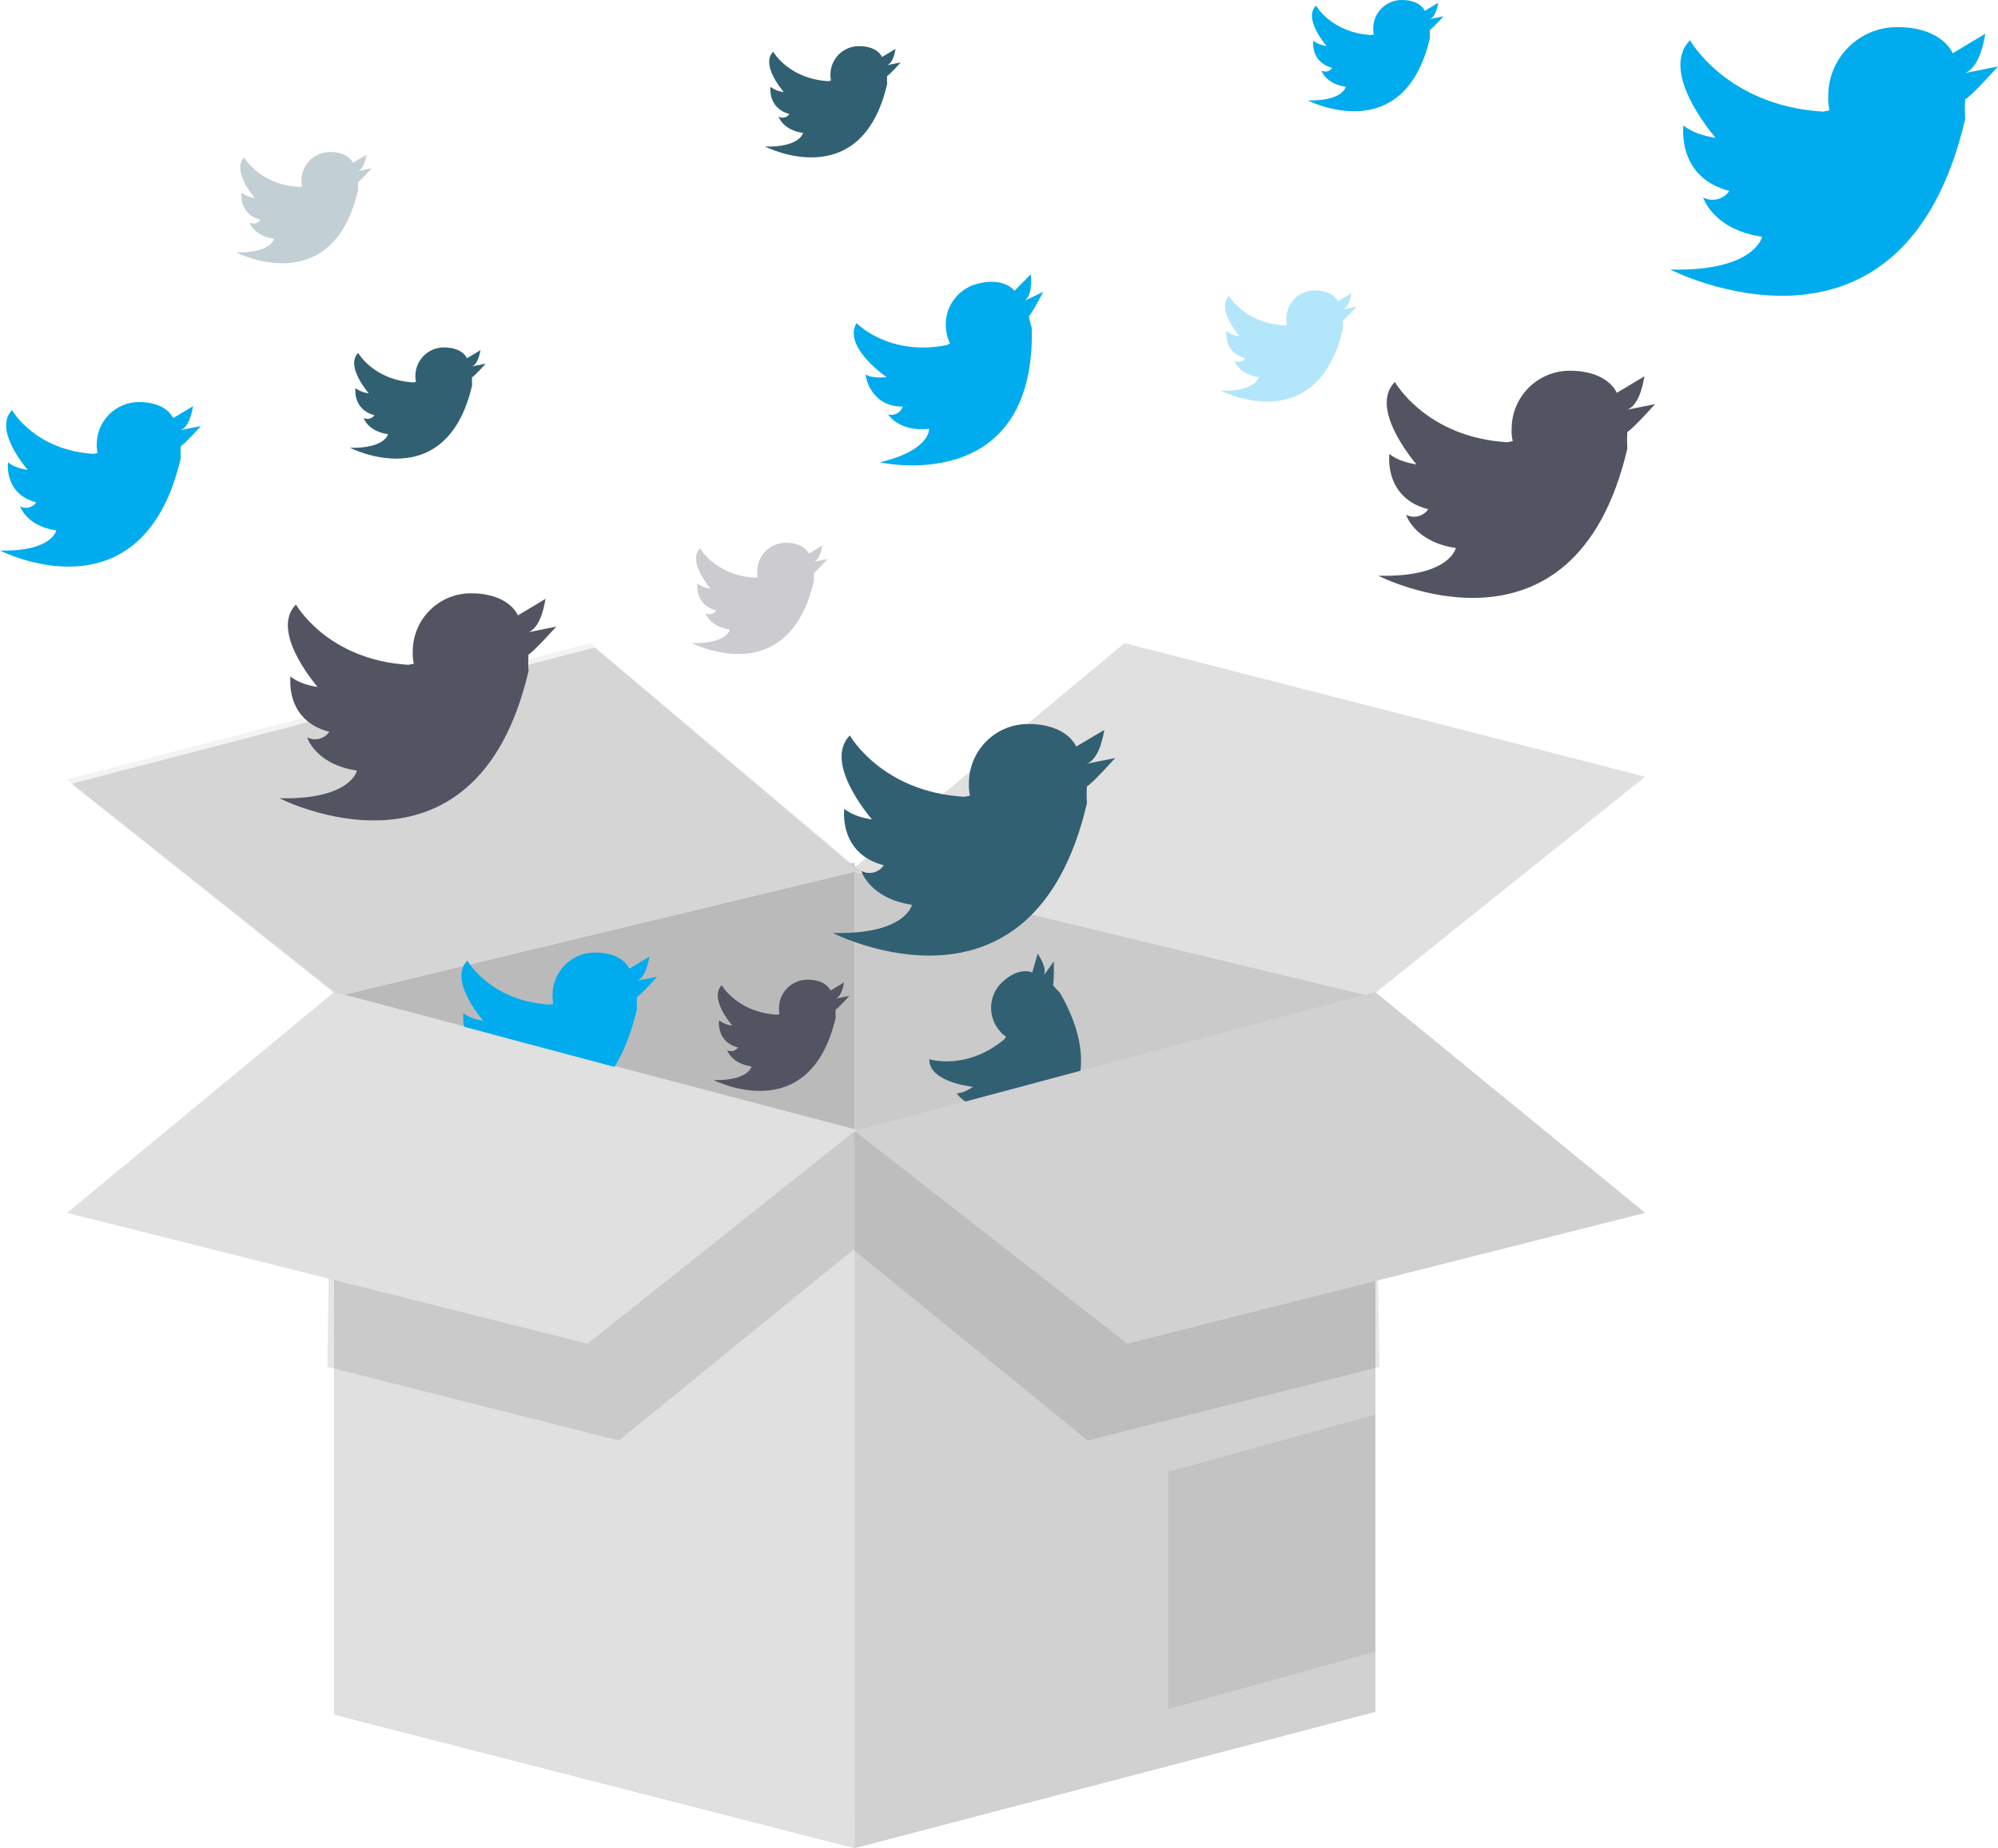
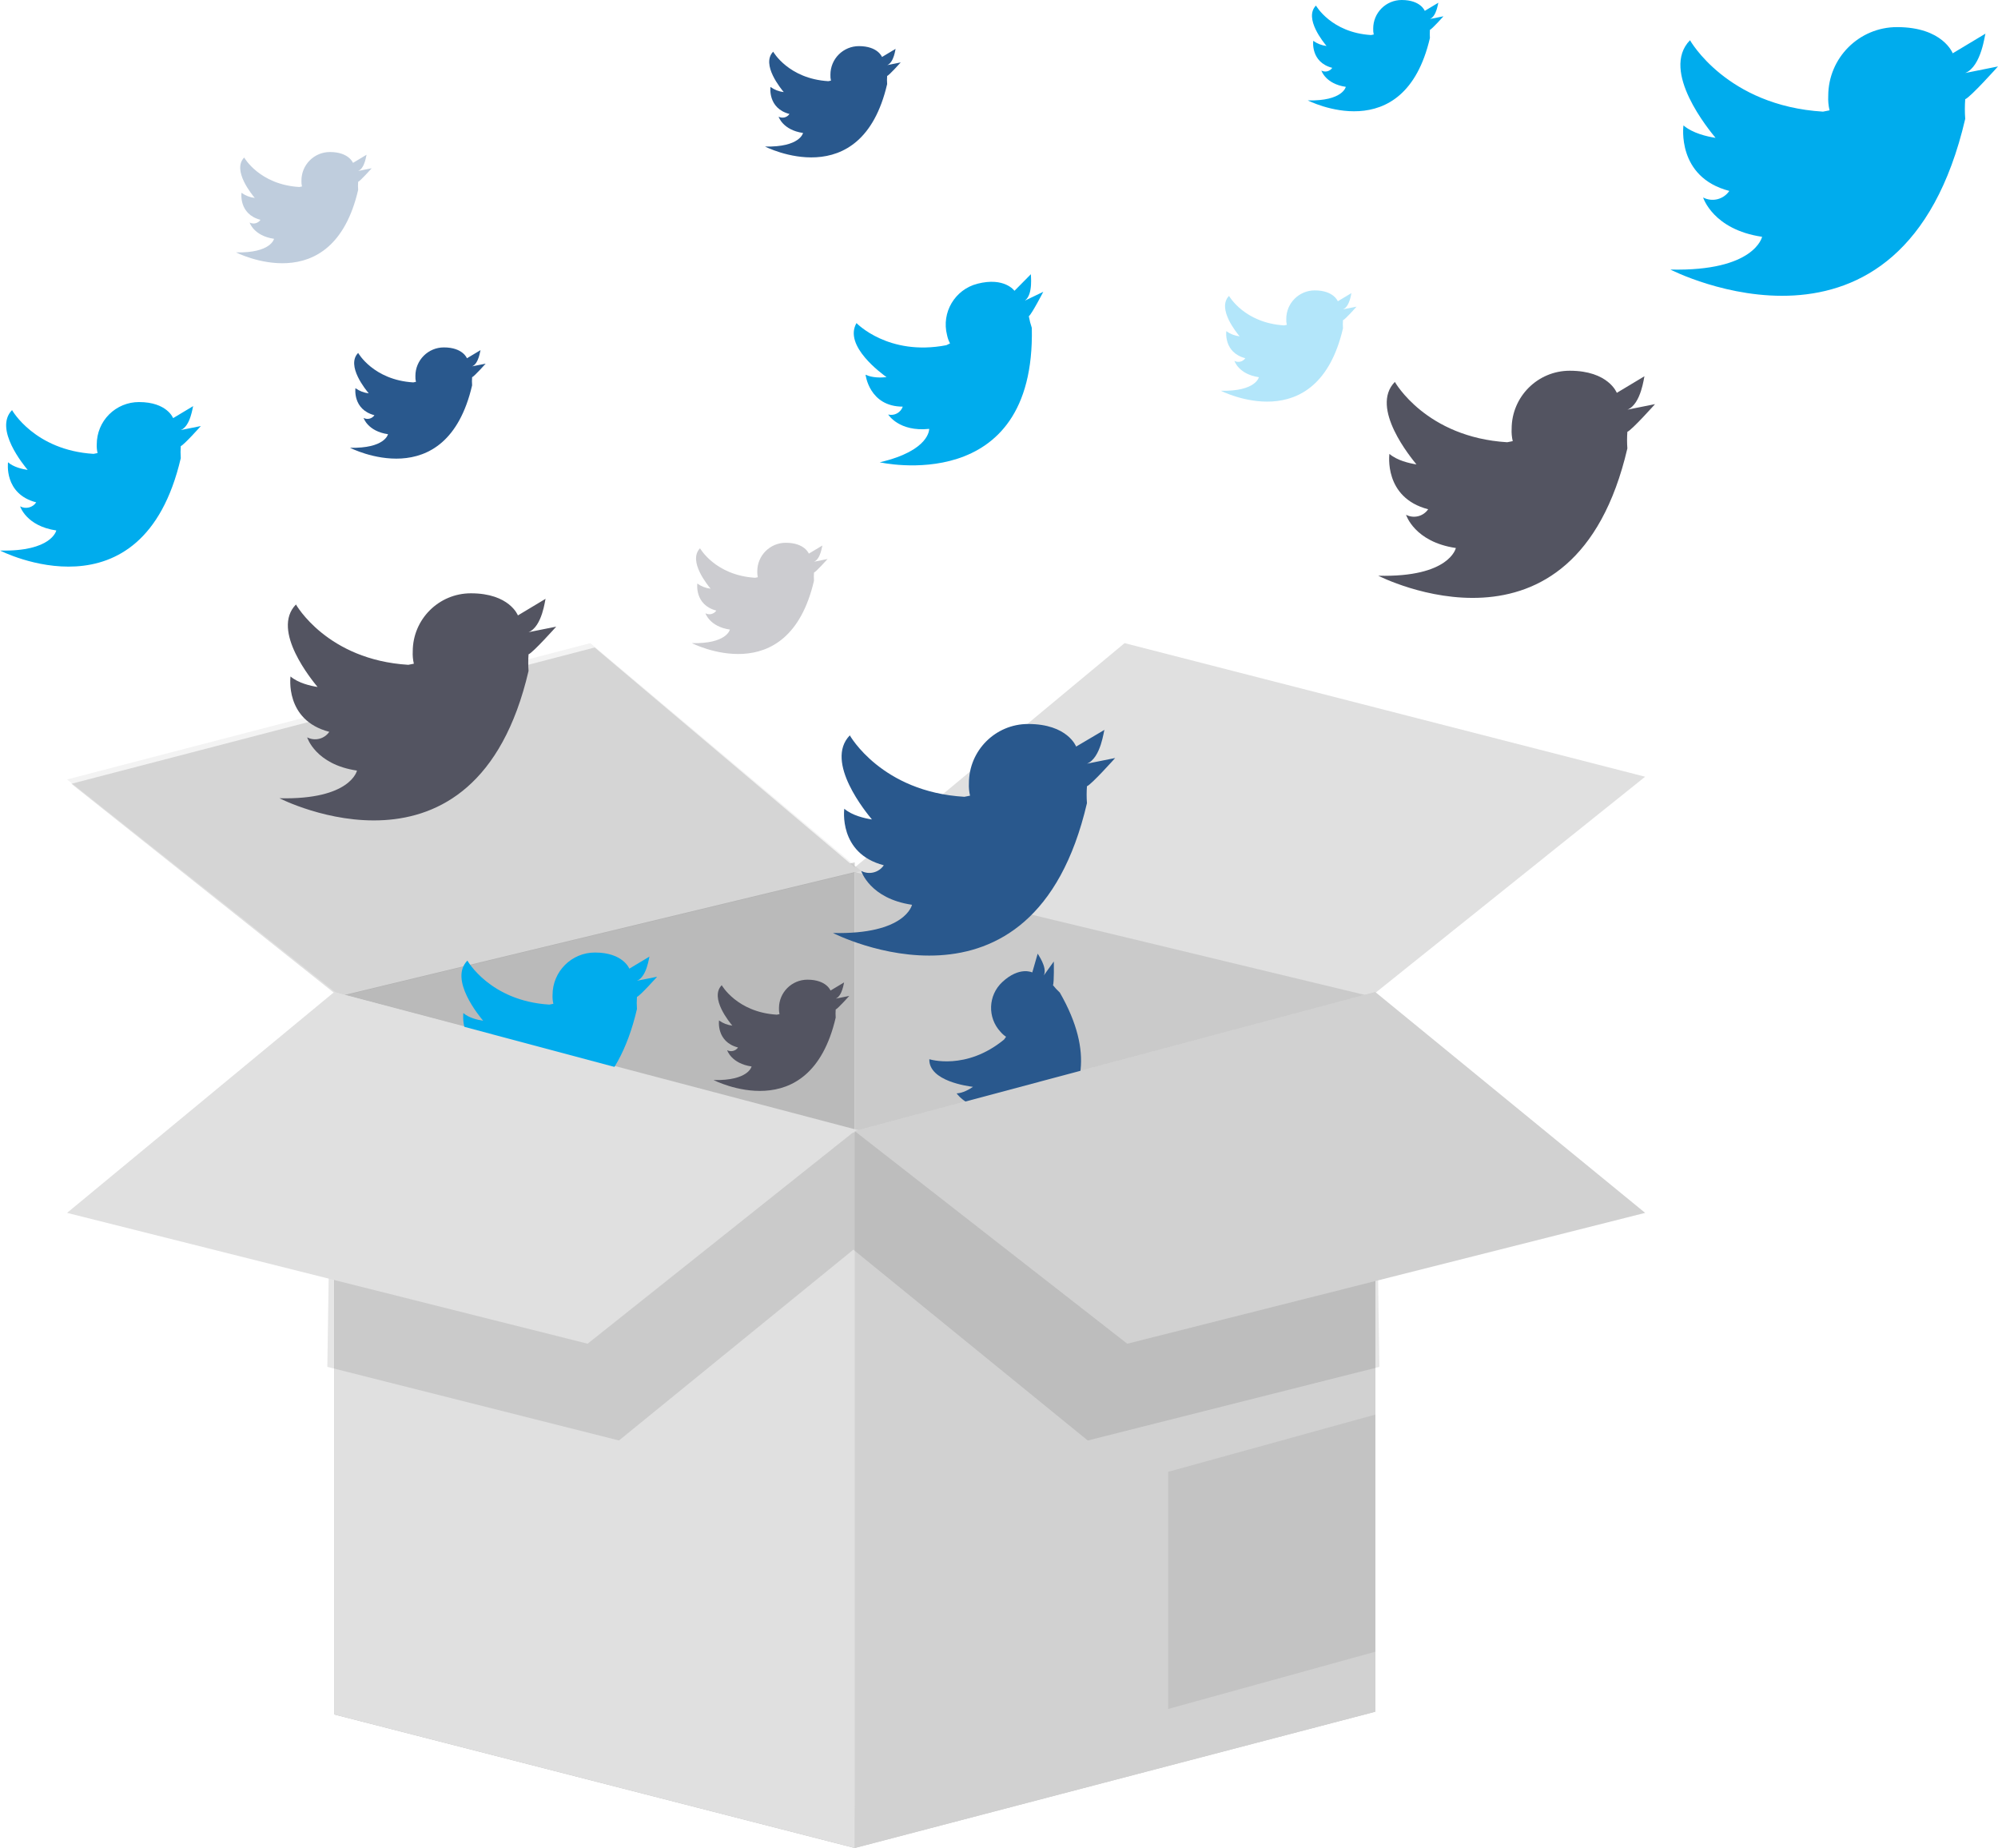
<svg xmlns="http://www.w3.org/2000/svg" id="5315dcf4-9ab7-45f5-a3d8-2e76525705db" data-name="Layer 1" width="813.15" height="752" viewBox="0 0 813.15 752">
  <polygon points="559.73 403.7 347.86 352.67 347.86 752 559.73 696.54 559.73 403.7" fill="#e0e0e0" />
  <polygon points="559.73 403.7 347.86 352.67 347.86 752 559.73 696.54 559.73 403.7" opacity="0.1" />
  <polygon points="135.99 403.7 347.86 352.67 347.86 752 135.99 697.65 135.99 403.7" fill="#e0e0e0" />
  <polygon points="135.99 401.93 347.86 350.91 347.86 752 135.99 697.65 135.99 401.93" opacity="0.17" />
  <polygon points="346.09 354.44 457.68 261.71 669.54 316.07 557.96 405.46 346.09 354.44" fill="#e0e0e0" />
  <polygon points="29.05 318.94 137.76 405.46 349.62 354.44 242.03 263.48 29.05 318.94" fill="#e0e0e0" />
  <polygon points="27.29 317.18 138.64 405.46 350.51 354.44 240.26 261.71 27.29 317.18" opacity="0.05" />
  <polygon points="135.99 403.7 135.99 697.65 347.86 752 350.72 460.27 135.99 403.7" fill="#e0e0e0" />
  <polygon points="559.73 696.54 347.86 752 347.86 460.27 559.73 403.7 559.73 696.54" fill="#e0e0e0" />
  <polygon points="559.73 696.54 347.86 752 347.86 460.27 559.73 403.7 559.73 696.54" opacity="0.07" />
  <polygon points="475.42 598.92 475.42 695.43 559.73 672.13 559.73 575.63 475.42 598.92" opacity="0.07" />
  <polygon points="133.22 556.22 251.91 586.17 347.31 508.52 347.31 460.82 135.44 407.58 133.22 556.22" opacity="0.1" />
  <polygon points="561.39 556.22 442.7 586.17 347.31 508.52 347.31 460.82 559.17 407.58 561.39 556.22" opacity="0.1" />
  <path d="M452.66,473.1l8.21-1.64s-6.9,7.72-8.21,8.21h0a33.05,33.05,0,0,0,0,4.93c-15.77,67.69-73.93,37.79-73.93,37.79,21.19.49,23-8.21,23-8.21-12.32-1.81-14.79-9.86-14.79-9.86a5.08,5.08,0,0,0,6.57-1.64c-13.31-3.45-11.5-16.43-11.5-16.43,2.3,2,5.91,2.79,8.05,3.12-1.48-1.81-14-16.76-6.41-24.48,0,0,9.2,16.43,33.35,17.91l1.64-.33a12.89,12.89,0,0,1-.33-3.61,17.25,17.25,0,0,1,17.25-17.25c11.5,0,14,6.57,14,6.57l8.21-4.93C457.59,463.24,456.77,471.46,452.66,473.1Z" transform="translate(-193.43 -74)" fill="#00aced" />
  <polygon points="135.99 403.7 27.29 493.55 239.15 546.79 347.86 460.27 135.99 403.7" fill="#e0e0e0" />
-   <path d="M618.25,470.91l4.06-5.65s.18,8.6-.34,9.65h0a27.47,27.47,0,0,0,2.79,3c28.77,50.08-23.53,64.86-23.53,64.86,13.16-11.71,9.33-18,9.33-18C602,530.62,596,527.12,596,527.12a4.22,4.22,0,0,0,3.06-4.72c-10,5.44-16.3-3.47-16.3-3.47,2.52-.1,5.18-1.65,6.66-2.66-1.92-.26-18-2.27-17.77-11.25,0,0,14.9,4.77,30.42-8l.81-1.13a10.71,10.71,0,0,1-2.25-2,14.33,14.33,0,0,1,.71-20.26c7-6.52,12.21-3.92,12.21-3.92l2.2-7.65C615.66,462.13,619.81,467.58,618.25,470.91Z" transform="translate(-193.43 -74)" fill="#326073" />
+   <path d="M618.25,470.91l4.06-5.65s.18,8.6-.34,9.65h0a27.47,27.47,0,0,0,2.79,3c28.77,50.08-23.53,64.86-23.53,64.86,13.16-11.71,9.33-18,9.33-18C602,530.62,596,527.12,596,527.12a4.22,4.22,0,0,0,3.06-4.72c-10,5.44-16.3-3.47-16.3-3.47,2.52-.1,5.18-1.65,6.66-2.66-1.92-.26-18-2.27-17.77-11.25,0,0,14.9,4.77,30.42-8l.81-1.13a10.71,10.71,0,0,1-2.25-2,14.33,14.33,0,0,1,.71-20.26c7-6.52,12.21-3.92,12.21-3.92l2.2-7.65C615.66,462.13,619.81,467.58,618.25,470.91Z" transform="translate(-193.43 -74)" fill="#29588d" />
  <polygon points="559.73 403.7 669.54 493.55 458.78 546.79 347.86 460.27 559.73 403.7" fill="#e0e0e0" />
  <polygon points="559.73 403.7 669.54 493.55 458.78 546.79 347.86 460.27 559.73 403.7" opacity="0.07" />
  <path d="M610.52,196.35l7.51-3.61s-4.74,9.15-5.89,9.95h0a32.88,32.88,0,0,0,1.22,4.75c1.53,69.12-61.9,54.68-61.9,54.68,20.54-4.76,20.13-13.6,20.13-13.6-12.32,1.3-16.68-5.84-16.68-5.84a5,5,0,0,0,5.93-3.21c-13.68,0-15.14-13-15.14-13,2.7,1.33,6.39,1.23,8.53,1-1.87-1.38-17.6-12.7-12.22-22,0,0,12.93,13.56,36.56,9l1.5-.72a12.82,12.82,0,0,1-1.21-3.4,17.16,17.16,0,0,1,12.36-20.89c11.08-2.84,15.08,2.88,15.08,2.88l6.7-6.78C612.83,185.63,614.07,193.75,610.52,196.35Z" transform="translate(-193.43 -74)" fill="#00aced" />
  <path d="M267,249l8.17-1.63s-6.86,7.68-8.17,8.17h0a32.88,32.88,0,0,0,0,4.9c-15.69,67.33-73.54,37.59-73.54,37.59,21.08.49,22.88-8.17,22.88-8.17-12.26-1.8-14.71-9.81-14.71-9.81a5,5,0,0,0,6.54-1.63C194.9,275,196.7,262.12,196.7,262.12c2.29,2,5.88,2.78,8,3.11-1.47-1.8-13.89-16.67-6.37-24.35,0,0,9.15,16.34,33.18,17.81l1.63-.33a12.82,12.82,0,0,1-.33-3.6A17.16,17.16,0,0,1,250,237.61c11.44,0,13.89,6.54,13.89,6.54l8.17-4.9C271.87,239.24,271.06,247.41,267,249Z" transform="translate(-193.43 -74)" fill="#00aced" />
  <path d="M993.24,103.71l13.33-2.67s-11.2,12.53-13.33,13.33h0a53.64,53.64,0,0,0,0,8c-25.6,109.85-120,61.32-120,61.32,34.39.8,37.33-13.33,37.33-13.33-20-2.93-24-16-24-16a8.24,8.24,0,0,0,10.66-2.67c-21.6-5.6-18.66-26.66-18.66-26.66,3.73,3.2,9.6,4.53,13.06,5.07-2.4-2.93-22.66-27.2-10.4-39.73,0,0,14.93,26.66,54.12,29.06l2.67-.53a20.92,20.92,0,0,1-.53-5.87,28,28,0,0,1,28-28c18.66,0,22.66,10.66,22.66,10.66l13.33-8C1001.24,87.71,999.91,101,993.24,103.71Z" transform="translate(-193.43 -74)" fill="#00aced" />
  <path d="M775.38,81.73l5.52-1.1s-4.64,5.19-5.52,5.52h0a22.21,22.21,0,0,0,0,3.31c-10.6,45.5-49.69,25.4-49.69,25.4,14.25.33,15.46-5.52,15.46-5.52-8.28-1.21-9.94-6.63-9.94-6.63a3.41,3.41,0,0,0,4.42-1.1c-8.94-2.32-7.73-11-7.73-11a11.48,11.48,0,0,0,5.41,2.1c-1-1.21-9.39-11.26-4.31-16.45,0,0,6.18,11,22.42,12l1.1-.22a8.66,8.66,0,0,1-.22-2.43A11.59,11.59,0,0,1,763.9,74c7.73,0,9.39,4.42,9.39,4.42l5.52-3.31C778.69,75.1,778.14,80.63,775.38,81.73Z" transform="translate(-193.43 -74)" fill="#00aced" />
  <path d="M524.71,302.58l5.52-1.1s-4.64,5.19-5.52,5.52h0a22.21,22.21,0,0,0,0,3.31c-10.6,45.5-49.69,25.4-49.69,25.4,14.25.33,15.46-5.52,15.46-5.52-8.28-1.21-9.94-6.63-9.94-6.63a3.41,3.41,0,0,0,4.42-1.1c-8.94-2.32-7.73-11-7.73-11a11.48,11.48,0,0,0,5.41,2.1c-1-1.21-9.39-11.26-4.31-16.45,0,0,6.18,11,22.42,12l1.1-.22a8.66,8.66,0,0,1-.22-2.43,11.59,11.59,0,0,1,11.59-11.59c7.73,0,9.39,4.42,9.39,4.42l5.52-3.31C528,296,527.47,301.48,524.71,302.58Z" transform="translate(-193.43 -74)" fill="#535461" opacity="0.3" />
  <path d="M740,199.89l5.52-1.1S740.93,204,740,204.3h0a22.21,22.21,0,0,0,0,3.31c-10.6,45.5-49.69,25.4-49.69,25.4,14.25.33,15.46-5.52,15.46-5.52-8.28-1.21-9.94-6.63-9.94-6.63a3.41,3.41,0,0,0,4.42-1.1c-8.94-2.32-7.73-11-7.73-11a11.48,11.48,0,0,0,5.41,2.1c-1-1.21-9.39-11.26-4.31-16.45,0,0,6.18,11,22.42,12l1.1-.22a8.66,8.66,0,0,1-.22-2.43,11.59,11.59,0,0,1,11.59-11.59c7.73,0,9.39,4.42,9.39,4.42l5.52-3.31C743.36,193.26,742.8,198.78,740,199.89Z" transform="translate(-193.43 -74)" fill="#00aced" opacity="0.3" />
-   <path d="M635.8,384.76l11.48-2.3s-9.65,10.8-11.48,11.48h0a46.21,46.21,0,0,0,0,6.89c-22.05,94.63-103.36,52.83-103.36,52.83,29.63.69,32.16-11.48,32.16-11.48-17.23-2.53-20.67-13.78-20.67-13.78a7.1,7.1,0,0,0,9.19-2.3c-18.6-4.82-16.08-23-16.08-23,3.22,2.76,8.27,3.9,11.25,4.36-2.07-2.53-19.52-23.43-9-34.22,0,0,12.86,23,46.63,25l2.3-.46a18,18,0,0,1-.46-5.05,24.11,24.11,0,0,1,24.12-24.12c16.08,0,19.52,9.19,19.52,9.19L642.92,371C642.69,371,641.54,382.47,635.8,384.76Z" transform="translate(-193.43 -74)" fill="#326073" />
-   <path d="M554.52,100.5,560,99.4s-4.64,5.19-5.52,5.52h0a22.21,22.21,0,0,0,0,3.31c-10.6,45.5-49.69,25.4-49.69,25.4,14.25.33,15.46-5.52,15.46-5.52-8.28-1.21-9.94-6.63-9.94-6.63a3.41,3.41,0,0,0,4.42-1.1c-8.94-2.32-7.73-11-7.73-11a11.48,11.48,0,0,0,5.41,2.1c-1-1.21-9.39-11.26-4.31-16.45,0,0,6.18,11,22.42,12l1.1-.22a8.66,8.66,0,0,1-.22-2.43A11.59,11.59,0,0,1,543,92.77c7.73,0,9.39,4.42,9.39,4.42l5.52-3.31C557.84,93.88,557.29,99.4,554.52,100.5Z" transform="translate(-193.43 -74)" fill="#326073" />
-   <path d="M385.57,223.08l5.52-1.1s-4.64,5.19-5.52,5.52h0a22.21,22.21,0,0,0,0,3.31c-10.6,45.5-49.69,25.4-49.69,25.4,14.25.33,15.46-5.52,15.46-5.52-8.28-1.21-9.94-6.63-9.94-6.63a3.41,3.41,0,0,0,4.42-1.1c-8.94-2.32-7.73-11-7.73-11a11.48,11.48,0,0,0,5.41,2.1c-1-1.21-9.39-11.26-4.31-16.45,0,0,6.18,11,22.42,12l1.1-.22a8.66,8.66,0,0,1-.22-2.43,11.59,11.59,0,0,1,11.59-11.59c7.73,0,9.39,4.42,9.39,4.42l5.52-3.31C388.88,216.45,388.33,222,385.57,223.08Z" transform="translate(-193.43 -74)" fill="#326073" />
-   <path d="M339.19,143.57l5.52-1.1s-4.64,5.19-5.52,5.52h0a22.21,22.21,0,0,0,0,3.31c-10.6,45.5-49.69,25.4-49.69,25.4,14.25.33,15.46-5.52,15.46-5.52-8.28-1.21-9.94-6.63-9.94-6.63a3.41,3.41,0,0,0,4.42-1.1c-8.94-2.32-7.73-11-7.73-11a11.48,11.48,0,0,0,5.41,2.1c-1-1.21-9.39-11.26-4.31-16.45,0,0,6.18,11,22.42,12l1.1-.22a8.66,8.66,0,0,1-.22-2.43,11.59,11.59,0,0,1,11.59-11.59c7.73,0,9.39,4.42,9.39,4.42l5.52-3.31C342.5,136.94,342,142.47,339.19,143.57Z" transform="translate(-193.43 -74)" fill="#326073" opacity="0.3" />
+   <path d="M635.8,384.76l11.48-2.3s-9.65,10.8-11.48,11.48h0a46.21,46.21,0,0,0,0,6.89c-22.05,94.63-103.36,52.83-103.36,52.83,29.63.69,32.16-11.48,32.16-11.48-17.23-2.53-20.67-13.78-20.67-13.78a7.1,7.1,0,0,0,9.19-2.3c-18.6-4.82-16.08-23-16.08-23,3.22,2.76,8.27,3.9,11.25,4.36-2.07-2.53-19.52-23.43-9-34.22,0,0,12.86,23,46.63,25l2.3-.46a18,18,0,0,1-.46-5.05,24.11,24.11,0,0,1,24.12-24.12c16.08,0,19.52,9.19,19.52,9.19L642.92,371C642.69,371,641.54,382.47,635.8,384.76Z" transform="translate(-193.43 -74)" fill="#29588d" />
+   <path d="M554.52,100.5,560,99.4s-4.64,5.19-5.52,5.52h0a22.21,22.21,0,0,0,0,3.31c-10.6,45.5-49.69,25.4-49.69,25.4,14.25.33,15.46-5.52,15.46-5.52-8.28-1.21-9.94-6.63-9.94-6.63a3.41,3.41,0,0,0,4.42-1.1c-8.94-2.32-7.73-11-7.73-11a11.48,11.48,0,0,0,5.41,2.1c-1-1.21-9.39-11.26-4.31-16.45,0,0,6.18,11,22.42,12l1.1-.22a8.66,8.66,0,0,1-.22-2.43A11.59,11.59,0,0,1,543,92.77c7.73,0,9.39,4.42,9.39,4.42l5.52-3.31C557.84,93.88,557.29,99.4,554.52,100.5Z" transform="translate(-193.43 -74)" fill="#29588d" />
+   <path d="M385.57,223.08l5.52-1.1s-4.64,5.19-5.52,5.52h0a22.21,22.21,0,0,0,0,3.31c-10.6,45.5-49.69,25.4-49.69,25.4,14.25.33,15.46-5.52,15.46-5.52-8.28-1.21-9.94-6.63-9.94-6.63a3.41,3.41,0,0,0,4.42-1.1c-8.94-2.32-7.73-11-7.73-11a11.48,11.48,0,0,0,5.41,2.1c-1-1.21-9.39-11.26-4.31-16.45,0,0,6.18,11,22.42,12l1.1-.22a8.66,8.66,0,0,1-.22-2.43,11.59,11.59,0,0,1,11.59-11.59c7.73,0,9.39,4.42,9.39,4.42l5.52-3.31C388.88,216.45,388.33,222,385.57,223.08Z" transform="translate(-193.43 -74)" fill="#29588d" />
+   <path d="M339.19,143.57l5.52-1.1s-4.64,5.19-5.52,5.52h0a22.21,22.21,0,0,0,0,3.31c-10.6,45.5-49.69,25.4-49.69,25.4,14.25.33,15.46-5.52,15.46-5.52-8.28-1.21-9.94-6.63-9.94-6.63a3.41,3.41,0,0,0,4.42-1.1c-8.94-2.32-7.73-11-7.73-11a11.48,11.48,0,0,0,5.41,2.1c-1-1.21-9.39-11.26-4.31-16.45,0,0,6.18,11,22.42,12l1.1-.22a8.66,8.66,0,0,1-.22-2.43,11.59,11.59,0,0,1,11.59-11.59c7.73,0,9.39,4.42,9.39,4.42l5.52-3.31C342.5,136.94,342,142.47,339.19,143.57Z" transform="translate(-193.43 -74)" fill="#29588d" opacity="0.3" />
  <path d="M533.54,480.37l5.52-1.1s-4.64,5.19-5.52,5.52h0a22.21,22.21,0,0,0,0,3.31c-10.6,45.5-49.69,25.4-49.69,25.4,14.25.33,15.46-5.52,15.46-5.52-8.28-1.21-9.94-6.63-9.94-6.63a3.41,3.41,0,0,0,4.42-1.1c-8.94-2.32-7.73-11-7.73-11a11.48,11.48,0,0,0,5.41,2.1c-1-1.21-9.39-11.26-4.31-16.45,0,0,6.18,11,22.42,12l1.1-.22a8.66,8.66,0,0,1-.22-2.43,11.59,11.59,0,0,1,11.59-11.59c7.73,0,9.39,4.42,9.39,4.42l5.52-3.31C536.86,473.75,536.3,479.27,533.54,480.37Z" transform="translate(-193.43 -74)" fill="#535461" />
  <path d="M855.77,240.7,867,238.45s-9.46,10.59-11.26,11.26h0a45.32,45.32,0,0,0,0,6.76c-21.63,92.81-101.37,51.81-101.37,51.81C783.46,309,785.94,297,785.94,297c-16.9-2.48-20.27-13.52-20.27-13.52a7,7,0,0,0,9-2.25c-18.25-4.73-15.77-22.53-15.77-22.53,3.15,2.7,8.11,3.83,11,4.28-2-2.48-19.15-23-8.79-33.57,0,0,12.62,22.53,45.73,24.55l2.25-.45a17.67,17.67,0,0,1-.45-5,23.65,23.65,0,0,1,23.65-23.65c15.77,0,19.15,9,19.15,9l11.26-6.76C862.53,227.18,861.4,238.45,855.77,240.7Z" transform="translate(-193.43 -74)" fill="#535461" />
  <path d="M408.54,331.25,419.8,329s-9.46,10.59-11.26,11.26h0a45.32,45.32,0,0,0,0,6.76c-21.63,92.81-101.37,51.81-101.37,51.81,29.06.68,31.54-11.26,31.54-11.26-16.9-2.48-20.27-13.52-20.27-13.52a7,7,0,0,0,9-2.25c-18.25-4.73-15.77-22.53-15.77-22.53,3.15,2.7,8.11,3.83,11,4.28-2-2.48-19.15-23-8.79-33.57,0,0,12.62,22.53,45.73,24.55l2.25-.45a17.67,17.67,0,0,1-.45-5,23.65,23.65,0,0,1,23.65-23.65c15.77,0,19.15,9,19.15,9l11.26-6.76C415.3,317.73,414.17,329,408.54,331.25Z" transform="translate(-193.43 -74)" fill="#535461" />
</svg>
